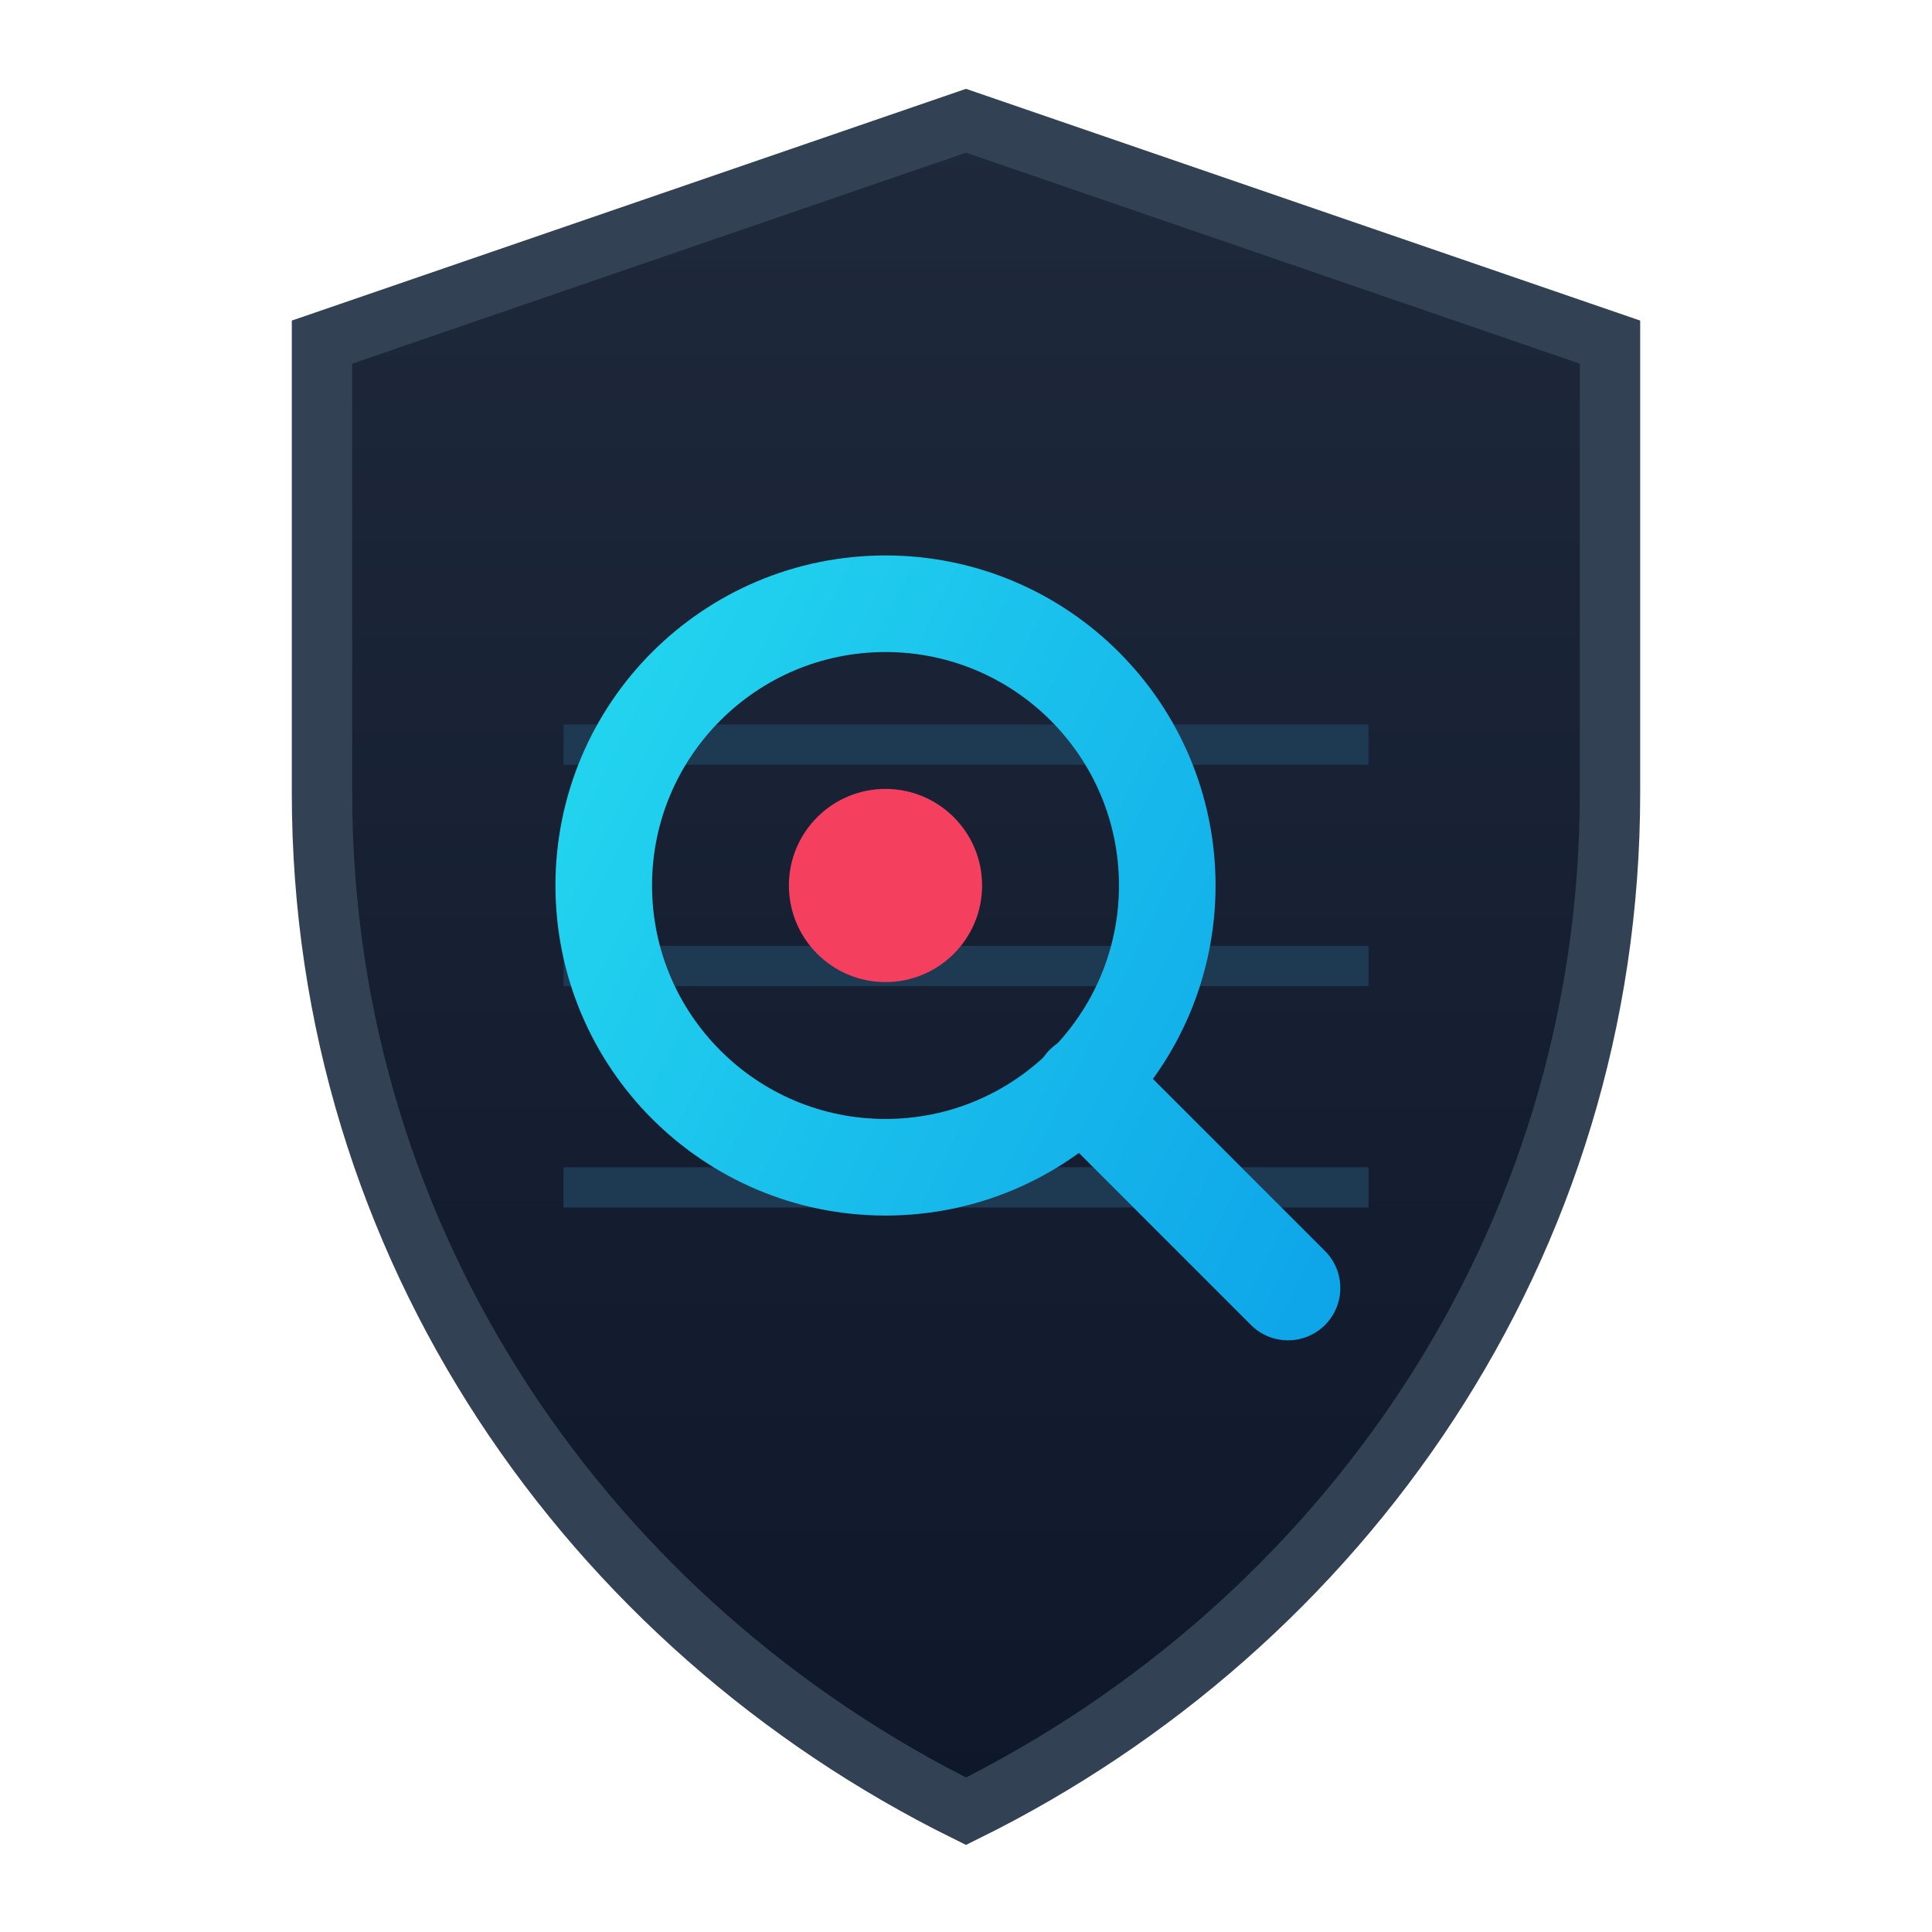
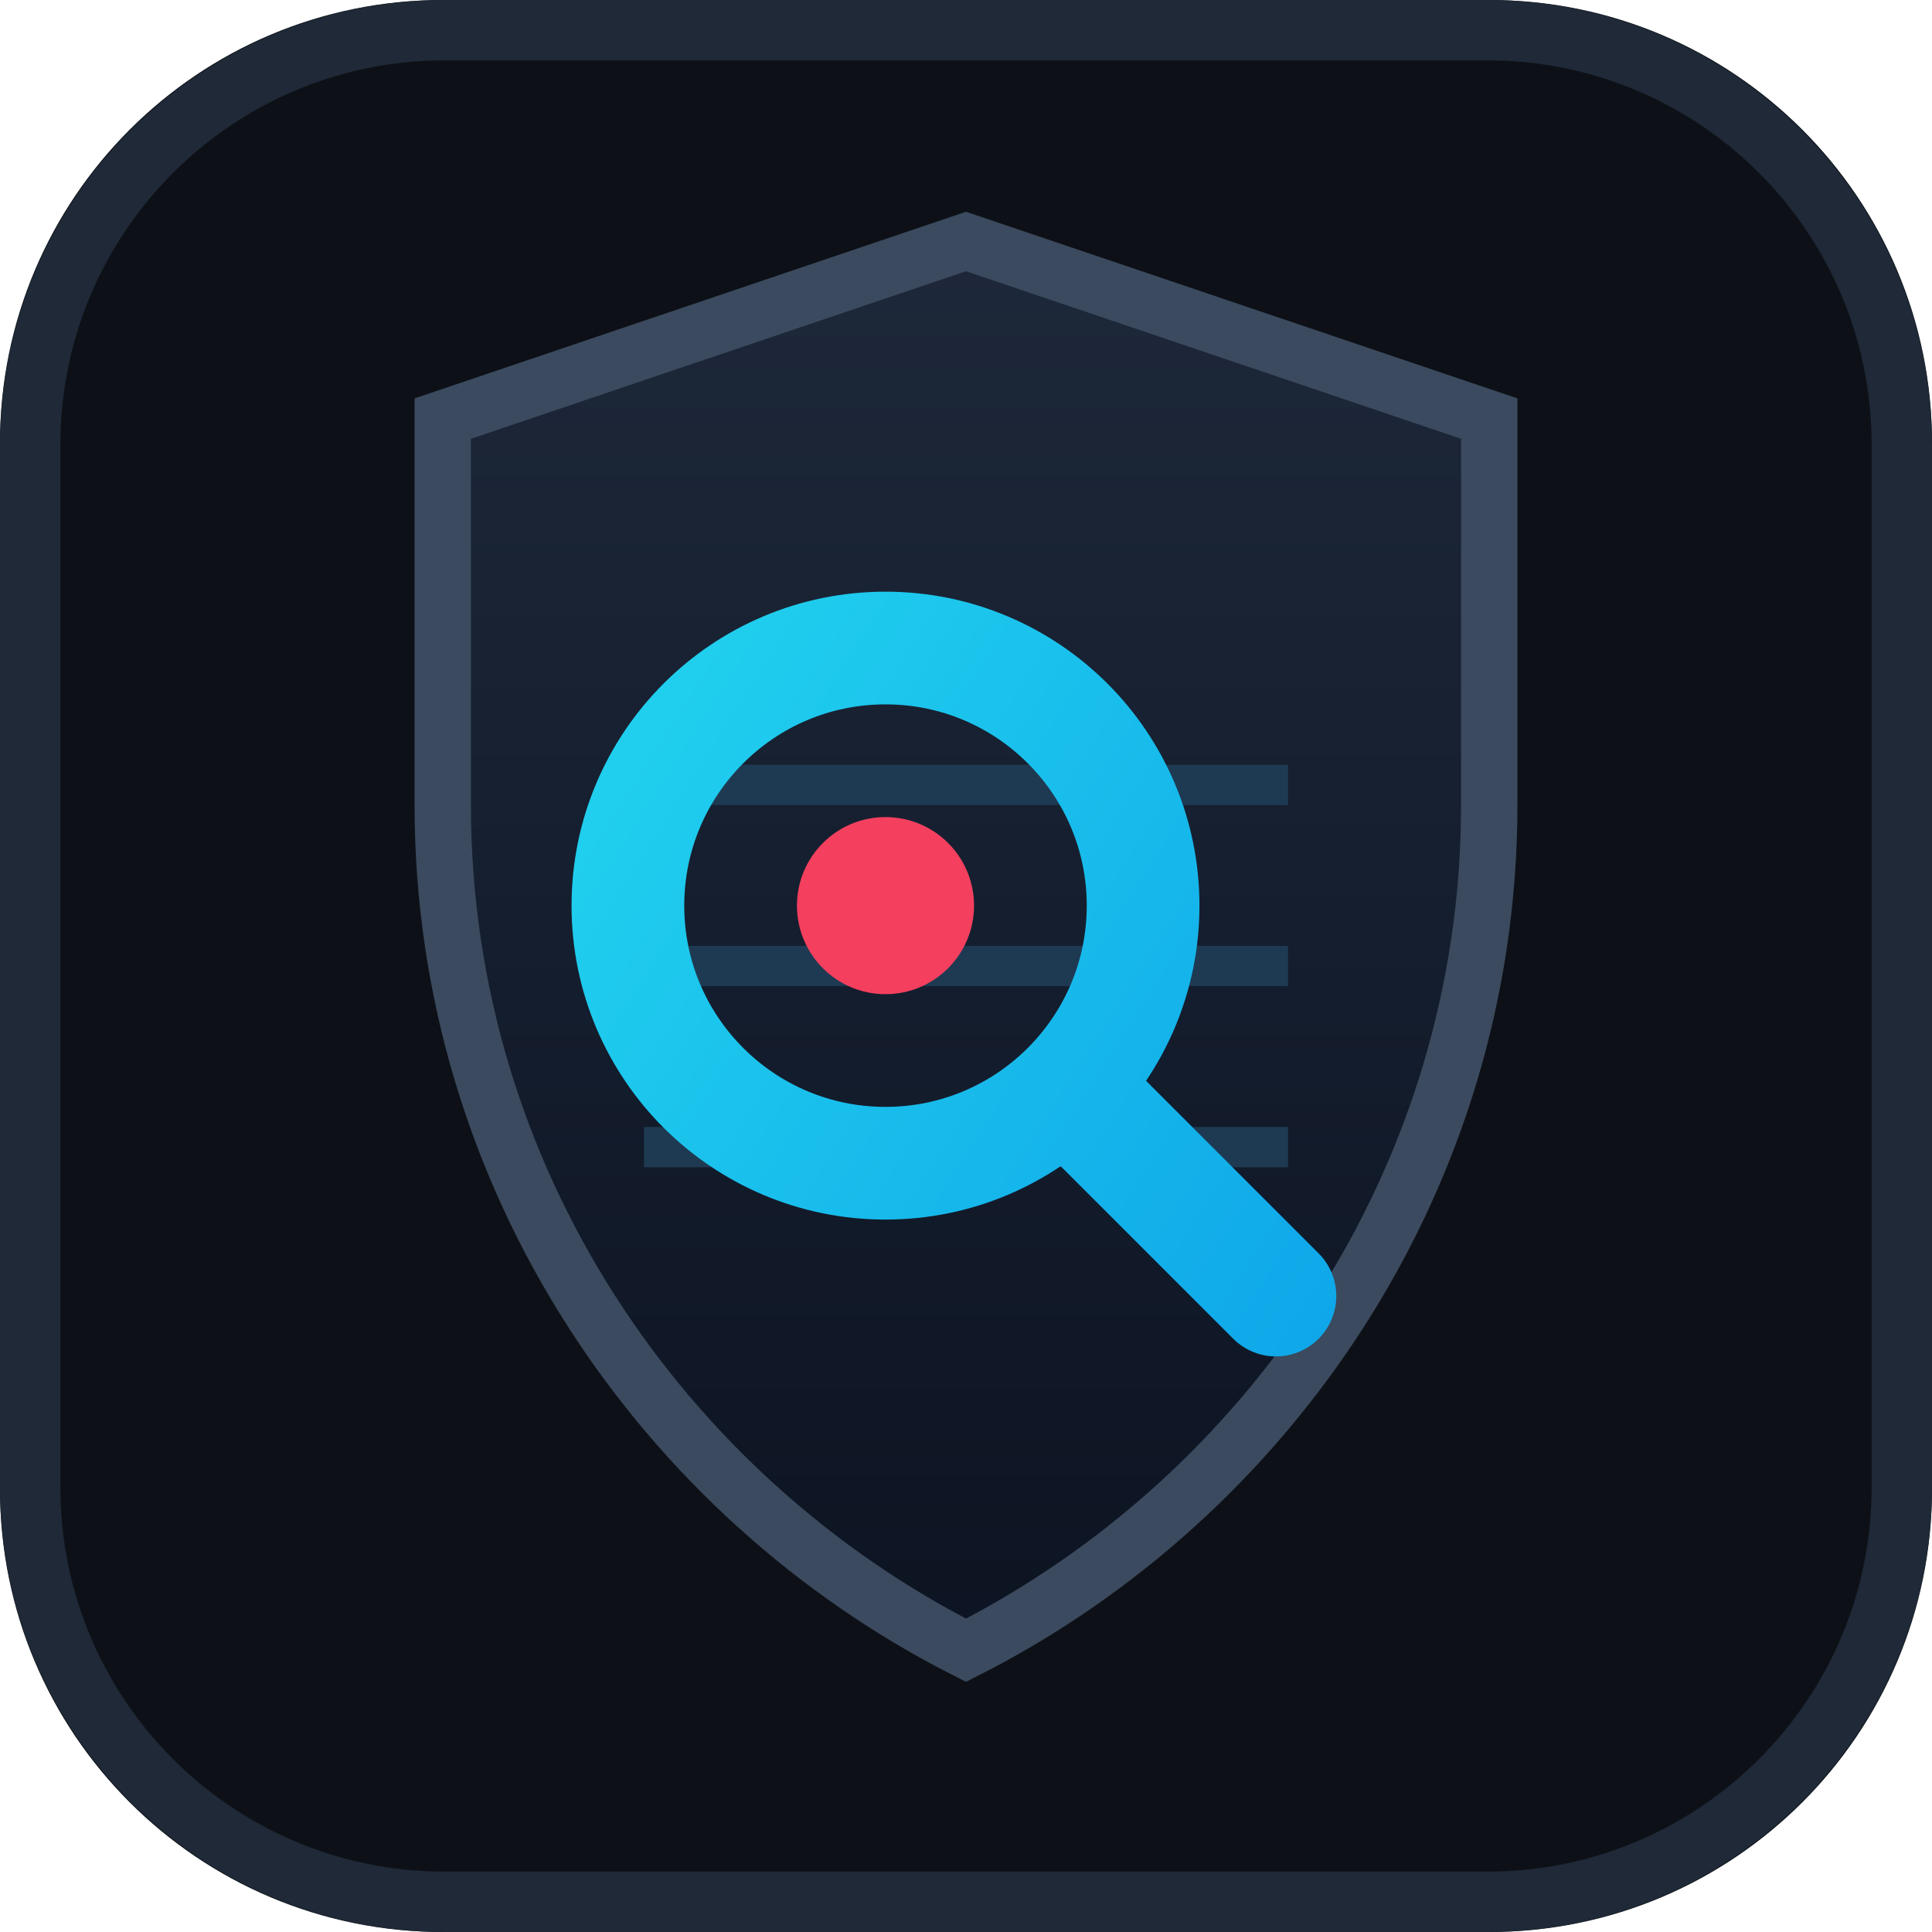
<svg xmlns="http://www.w3.org/2000/svg" viewBox="0 0 48 48" fill="none">
  <defs>
-     <linearGradient id="vaShield" x1="24" y1="3" x2="24" y2="45" gradientUnits="userSpaceOnUse">
+     <linearGradient id="vaShield" x1="24" y1="4" x2="24" y2="44" gradientUnits="userSpaceOnUse">
      <stop offset="0" stop-color="#1e293b" />
-       <stop offset="1" stop-color="#0f172a" />
+       <stop offset="1" stop-color="#0b1220" />
    </linearGradient>
-     <linearGradient id="vaScan" x1="14" y1="20" x2="34" y2="30" gradientUnits="userSpaceOnUse">
+     <linearGradient id="vaScan" x1="13" y1="18" x2="35" y2="32" gradientUnits="userSpaceOnUse">
      <stop offset="0" stop-color="#22d3ee" />
      <stop offset="1" stop-color="#0ea5e9" />
    </linearGradient>
  </defs>
-   <path d="M24 3 8 8.5v11.2C8 31 14.7 40.4 24 45c9.3-4.6 16-14 16-25.3V8.5L24 3Z" fill="url(#vaShield)" stroke="#334155" stroke-width="1.5" />
-   <path d="M14 18.5h20M14 24h20M14 29.5h20" stroke="#1e3a52" stroke-width="1" />
-   <circle cx="22" cy="22" r="7" fill="none" stroke="url(#vaScan)" stroke-width="2.4" />
-   <path d="M27 27l5 5" stroke="url(#vaScan)" stroke-width="2.6" stroke-linecap="round" />
-   <circle cx="22" cy="22" r="2.4" fill="#f43f5e" />
+   <rect width="48" height="48" rx="11" fill="#0d1117" />
+   <rect x="0.75" y="0.75" width="46.5" height="46.5" rx="10.3" fill="none" stroke="#1f2937" stroke-width="1.5" />
+   <path d="M24 6 11 10.4v9.6C11 29.3 16.5 37.2 24 41c7.5-3.8 13-11.7 13-21V10.4L24 6Z" fill="url(#vaShield)" stroke="#3b4a5e" stroke-width="1.4" />
+   <path d="M16 19.5h16M16 24h16M16 28.5h16" stroke="#1e3a52" stroke-width="1" />
+   <circle cx="22" cy="22.5" r="6.4" fill="none" stroke="url(#vaScan)" stroke-width="2.8" />
+   <path d="M26.7 27.2l5 5" stroke="url(#vaScan)" stroke-width="3" stroke-linecap="round" />
+   <circle cx="22" cy="22.5" r="2.2" fill="#f43f5e" />
</svg>
